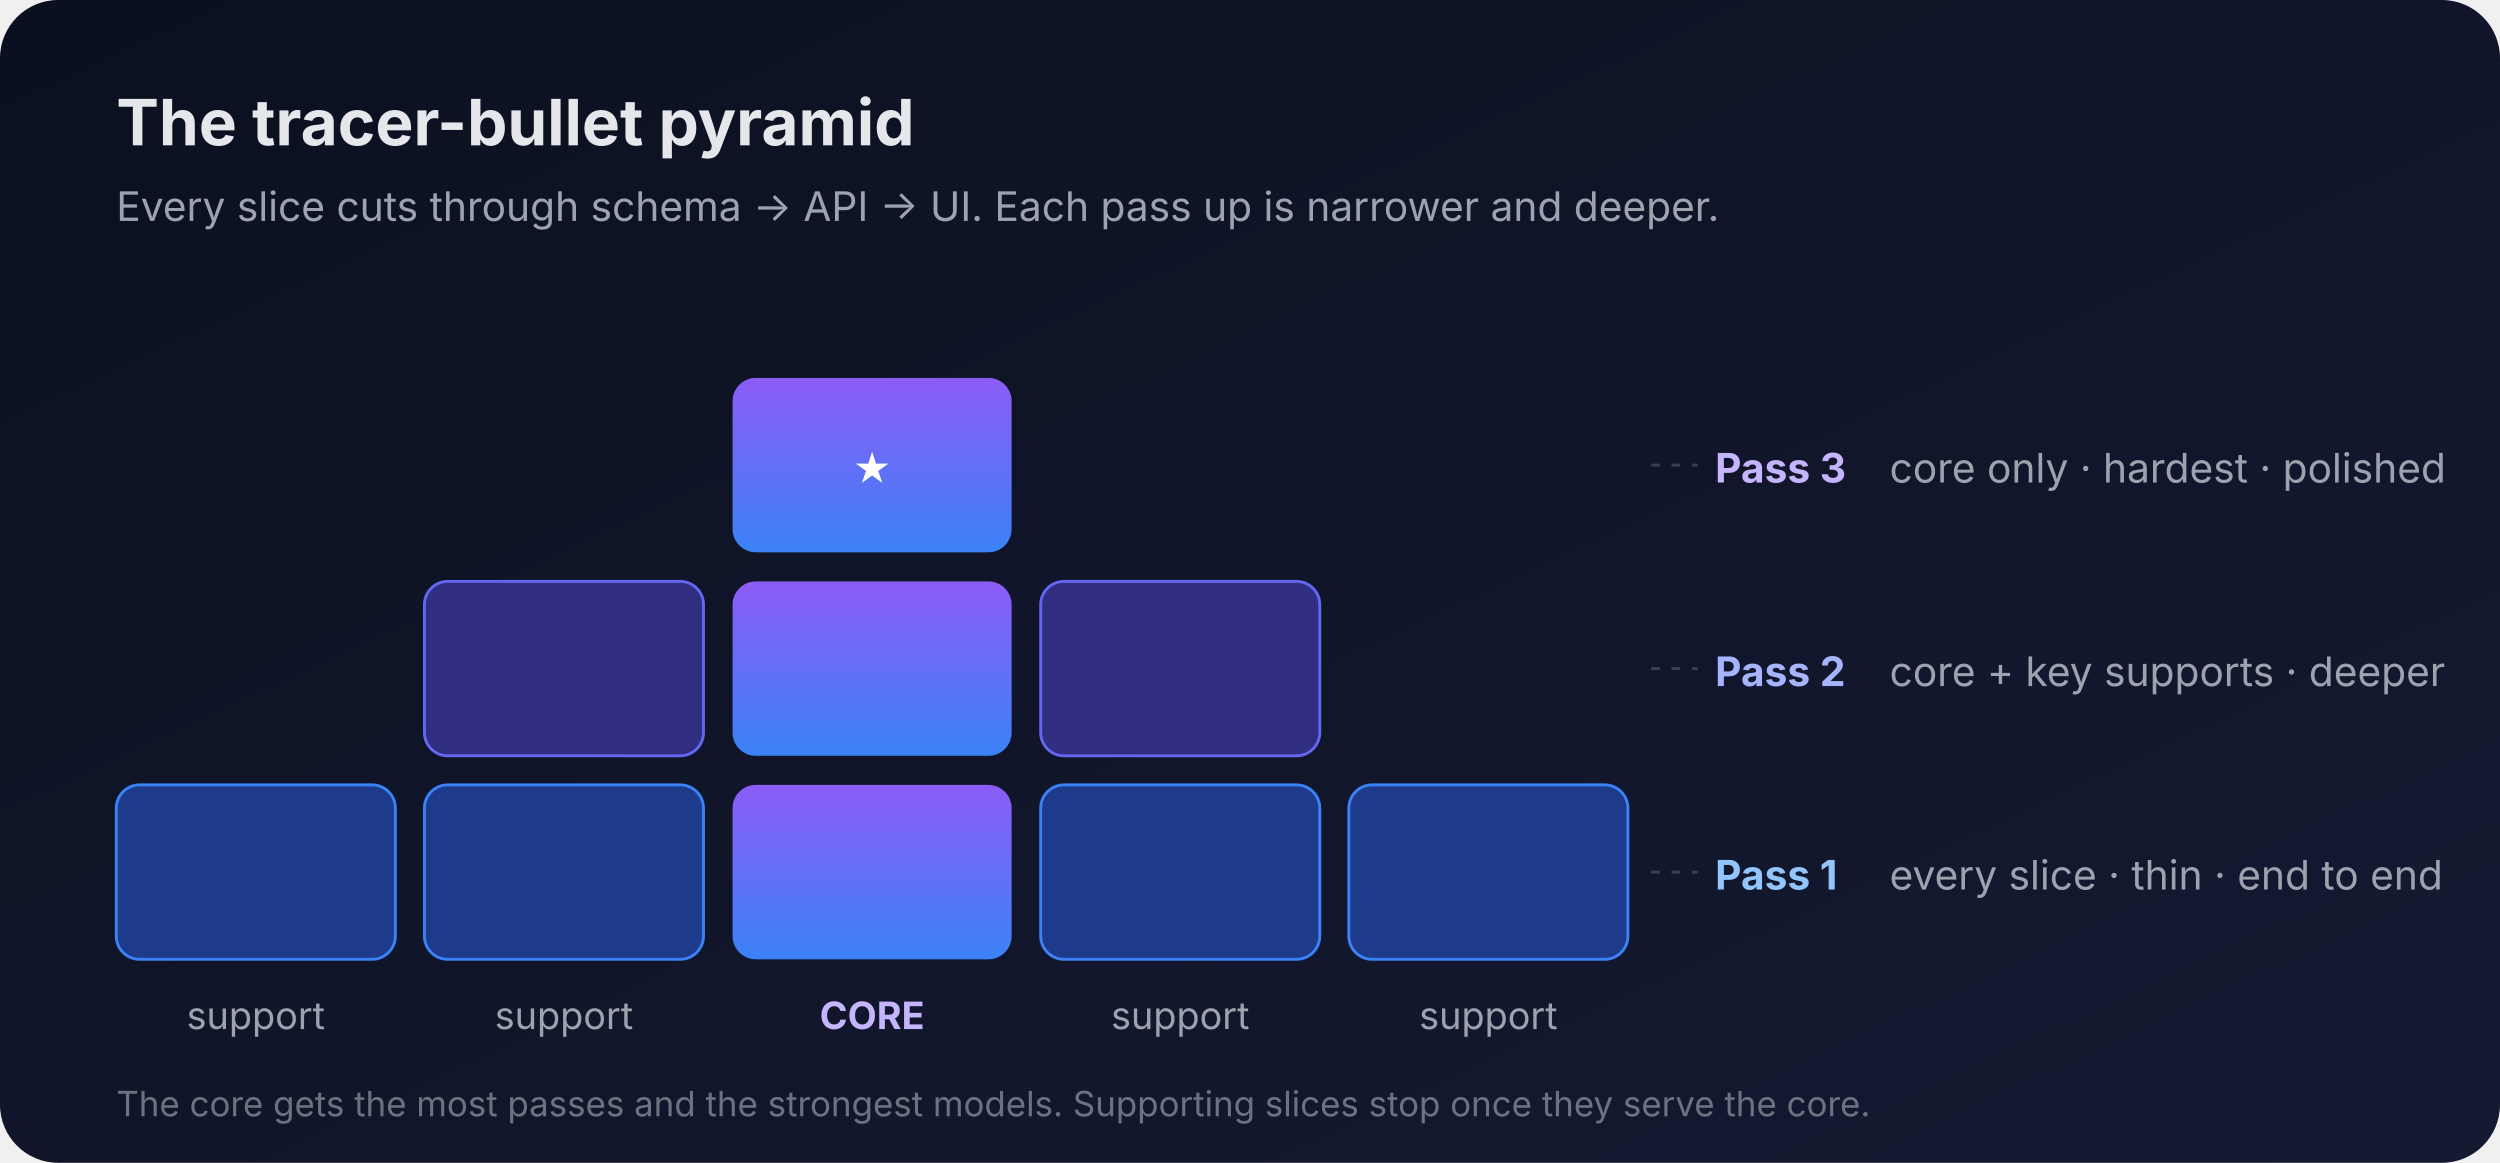
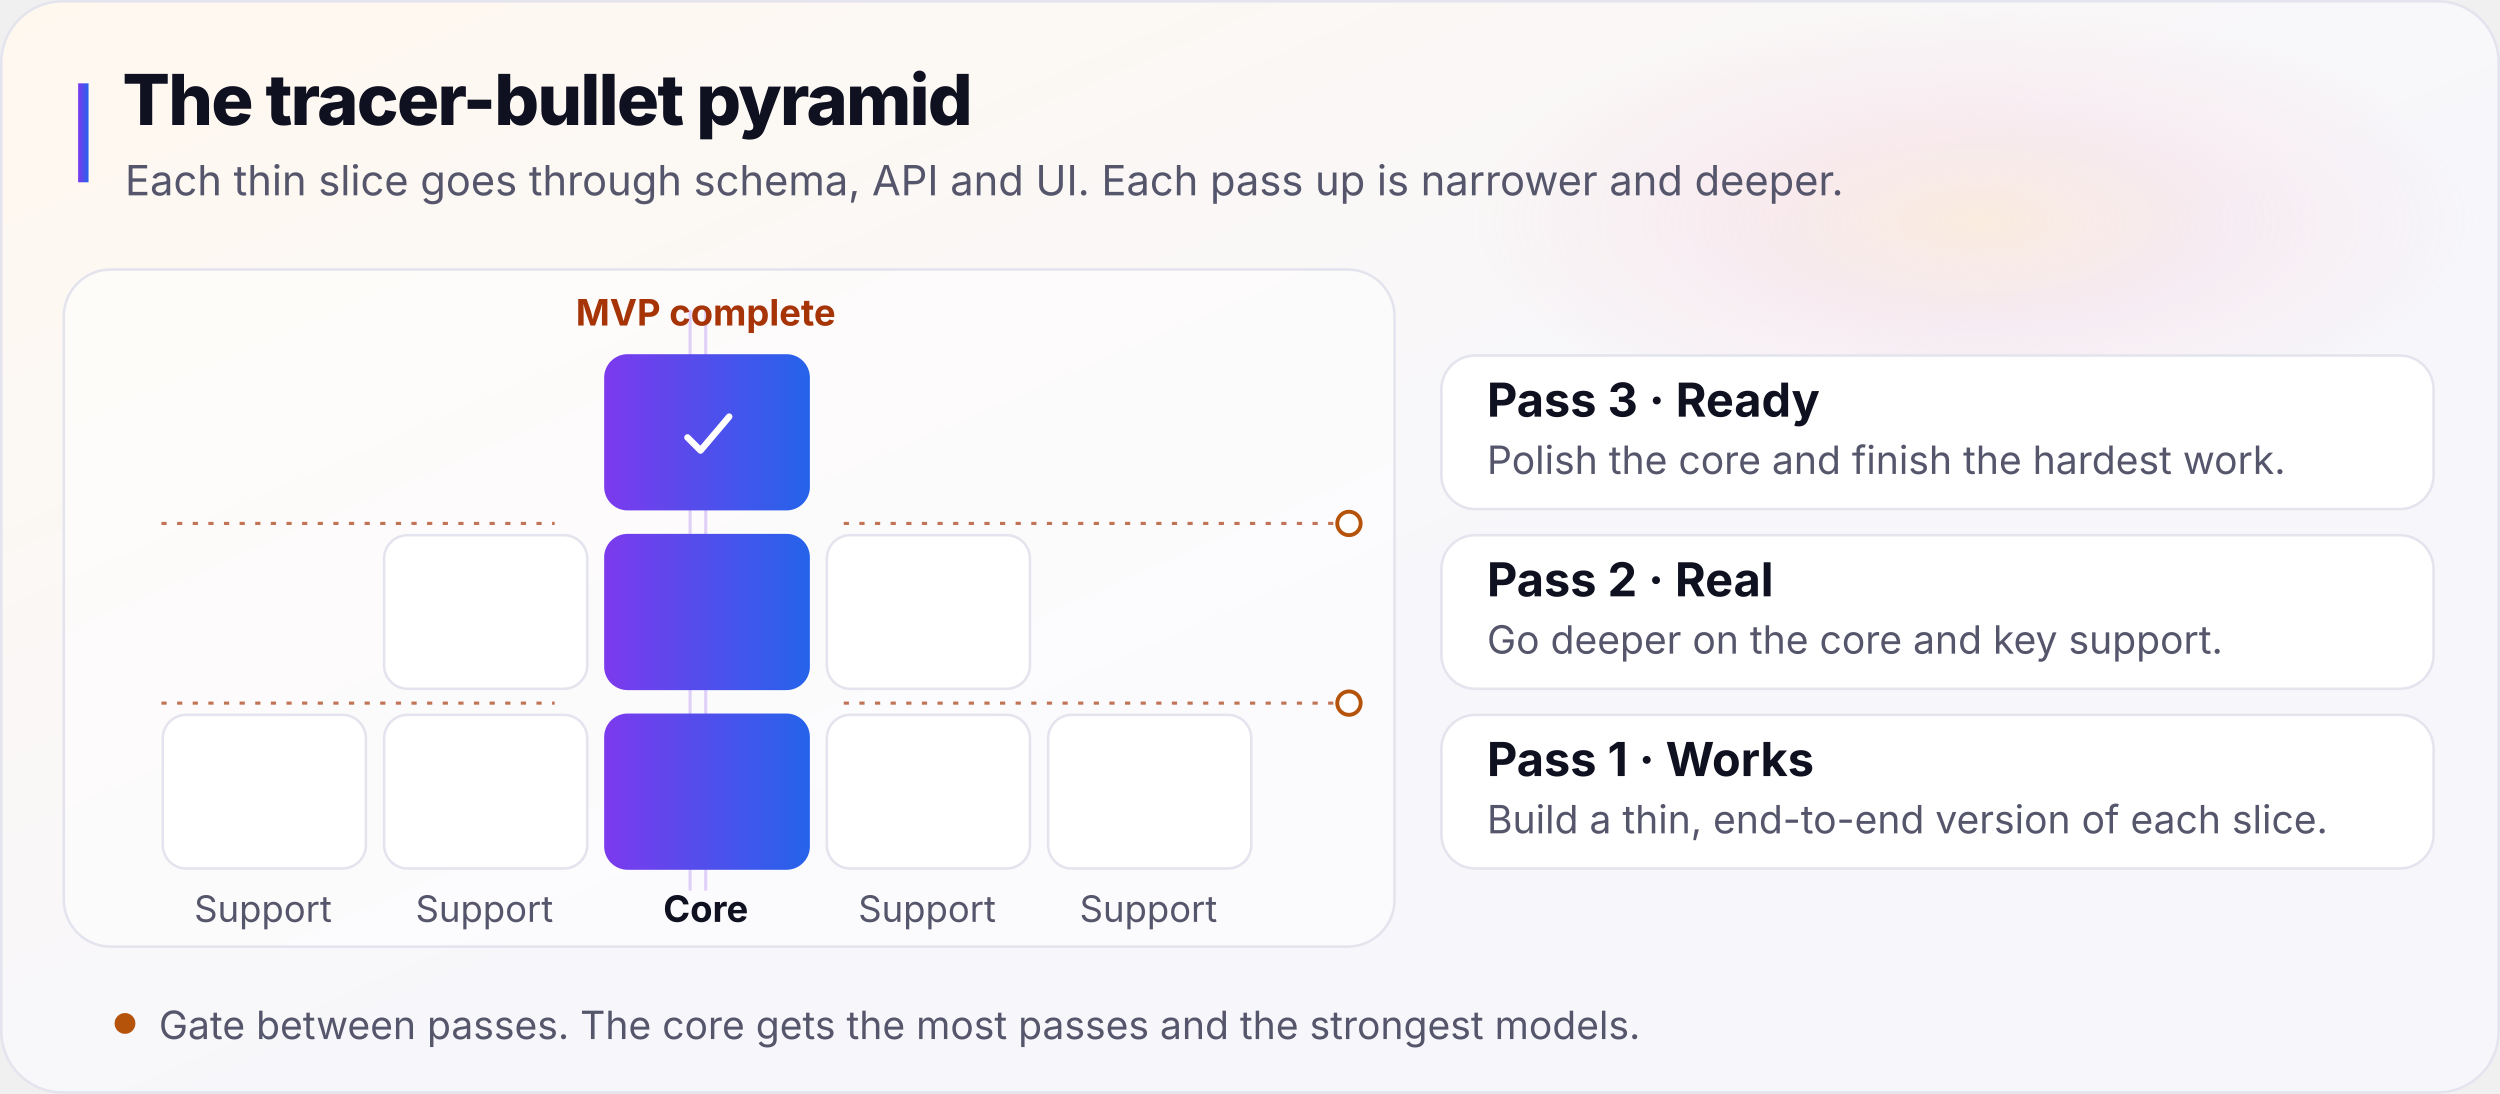
- <svg xmlns="http://www.w3.org/2000/svg" viewBox="0 0 860 400" width="860" height="400" font-family="Inter, -apple-system, Segoe UI, Roboto, Helvetica, Arial, sans-serif">
+ <svg xmlns="http://www.w3.org/2000/svg" viewBox="0 0 960 420" width="960" height="420" font-family="system-ui, -apple-system, Segoe UI, sans-serif" fill="#0f1020">
  <defs>
-     <linearGradient id="core" x1="0" y1="1" x2="0" y2="0">
-       <stop offset="0" stop-color="#3b82f6" />
-       <stop offset="1" stop-color="#8b5cf6" />
+     <linearGradient id="bg" x2="1" y2="1">
+       <stop stop-color="#fff8ef" />
+       <stop offset=".56" stop-color="#f7f7fb" />
    </linearGradient>
-     <linearGradient id="bg" x1="0" y1="0" x2="1" y2="1">
-       <stop offset="0" stop-color="#0b1020" />
-       <stop offset="1" stop-color="#151a33" />
+     <linearGradient id="brand">
+       <stop stop-color="#7c3aed" />
+       <stop offset="1" stop-color="#2563eb" />
    </linearGradient>
+     <radialGradient id="warm">
+       <stop stop-color="#ffd39c" stop-opacity=".29" />
+       <stop offset=".52" stop-color="#f2a3bb" stop-opacity=".13" />
+       <stop offset="1" stop-color="#f2a3bb" stop-opacity="0" />
+     </radialGradient>
  </defs>
-   <rect width="860" height="400" rx="20" fill="url(#bg)" />
-   <text x="40" y="50" fill="#e5e7eb" font-size="22" font-weight="700">The tracer-bullet pyramid</text>
-   <text x="40" y="76" fill="#9ca3af" font-size="14">Every slice cuts through schema → API → UI. Each pass up is narrower and deeper.</text>
+   <rect x=".5" y=".5" width="959" height="419" rx="23.5" fill="url(#bg)" stroke="#e4e4ee" />
+   <ellipse cx="760" cy="85" rx="197" ry="82" fill="url(#warm)" />
+   <path d="M30 32h4v38h-4z" fill="url(#brand)" />
+   <text x="47" y="48" font-size="27" font-weight="780" letter-spacing="-.65">The tracer-bullet pyramid</text>
+   <text x="48" y="75" font-size="16" fill="#55566b">Each thin slice goes through schema, API and UI. Each pass up is narrower and deeper.</text>
+   <rect x="24.5" y="103.5" width="511" height="260" rx="18" fill="#ffffff" fill-opacity=".54" stroke="#e4e4ee" />
+   <path d="M271 119v223M265 119v223" fill="none" stroke="#7c3aed" stroke-opacity=".22" stroke-width="1.2" />
  <g>
-     <rect x="40" y="270" width="96" height="60" rx="8" fill="#1e3a8a" stroke="#3b82f6" />
-     <rect x="146" y="270" width="96" height="60" rx="8" fill="#1e3a8a" stroke="#3b82f6" />
-     <rect x="252" y="270" width="96" height="60" rx="8" fill="url(#core)" />
-     <rect x="358" y="270" width="96" height="60" rx="8" fill="#1e3a8a" stroke="#3b82f6" />
-     <rect x="464" y="270" width="96" height="60" rx="8" fill="#1e3a8a" stroke="#3b82f6" />
+     <rect x="62.5" y="274.5" width="78" height="59" rx="9" fill="#ffffff" stroke="#e4e4ee" />
+     <rect x="147.5" y="274.5" width="78" height="59" rx="9" fill="#ffffff" stroke="#e4e4ee" />
+     <rect x="317.5" y="274.5" width="78" height="59" rx="9" fill="#ffffff" stroke="#e4e4ee" />
+     <rect x="402.5" y="274.5" width="78" height="59" rx="9" fill="#ffffff" stroke="#e4e4ee" />
+     <rect x="147.5" y="205.5" width="78" height="59" rx="9" fill="#ffffff" stroke="#e4e4ee" />
+     <rect x="317.5" y="205.5" width="78" height="59" rx="9" fill="#ffffff" stroke="#e4e4ee" />
+     <rect x="232" y="136" width="79" height="60" rx="9" fill="url(#brand)" />
+     <rect x="232" y="205" width="79" height="60" rx="9" fill="url(#brand)" />
+     <rect x="232" y="274" width="79" height="60" rx="9" fill="url(#brand)" />
+     <path d="m264 168 5 5 11-13" fill="none" stroke="#ffffff" stroke-width="2.5" stroke-linecap="round" stroke-linejoin="round" />
  </g>
-   <g>
-     <rect x="146" y="200" width="96" height="60" rx="8" fill="#312e81" stroke="#6366f1" />
-     <rect x="252" y="200" width="96" height="60" rx="8" fill="url(#core)" />
-     <rect x="358" y="200" width="96" height="60" rx="8" fill="#312e81" stroke="#6366f1" />
+   <g fill="#55566b" font-size="14" text-anchor="middle">
+     <text x="101" y="354">Support</text>
+     <text x="186" y="354">Support</text>
+     <text x="271" y="354" font-weight="750" fill="#0f1020">Core</text>
+     <text x="356" y="354">Support</text>
+     <text x="441" y="354">Support</text>
  </g>
-   <rect x="252" y="130" width="96" height="60" rx="8" fill="url(#core)" />
-   <text x="300" y="166" fill="#ffffff" font-size="13" font-weight="700" text-anchor="middle">★</text>
-   <g fill="#9ca3af" font-size="13" text-anchor="middle">
-     <text x="88" y="354">support</text>
-     <text x="194" y="354">support</text>
-     <text x="300" y="354" fill="#c4b5fd" font-weight="700">CORE</text>
-     <text x="406" y="354">support</text>
-     <text x="512" y="354">support</text>
+   <g fill="none" stroke="#a63407" stroke-width="1.2" stroke-dasharray="2 4" opacity=".68">
+     <path d="M62 201h151m111 0h194M62 270h151m111 0h194" />
  </g>
-   <g font-size="14">
-     <text x="590" y="166" fill="#c4b5fd" font-weight="700">Pass 3</text>
-     <text x="650" y="166" fill="#9ca3af">core only · hardest · polished</text>
-     <text x="590" y="236" fill="#a5b4fc" font-weight="700">Pass 2</text>
-     <text x="650" y="236" fill="#9ca3af">core + key supports · deeper</text>
-     <text x="590" y="306" fill="#93c5fd" font-weight="700">Pass 1</text>
-     <text x="650" y="306" fill="#9ca3af">every slice · thin · end to end</text>
+   <g fill="#ffffff" stroke="#b45309" stroke-width="1.5">
+     <circle cx="518" cy="201" r="4.5" />
+     <circle cx="518" cy="270" r="4.5" />
  </g>
-   <g stroke="#374151" stroke-dasharray="3 4">
-     <line x1="568" y1="160" x2="584" y2="160" />
-     <line x1="568" y1="230" x2="584" y2="230" />
-     <line x1="568" y1="300" x2="584" y2="300" />
+   <text x="271" y="125" font-size="14" font-weight="750" text-anchor="middle" fill="#a63407">MVP complete</text>
+   <g stroke="#e4e4ee" fill="#ffffff">
+     <rect x="553.5" y="136.5" width="381" height="59" rx="13" />
+     <rect x="553.5" y="205.5" width="381" height="59" rx="13" />
+     <rect x="553.5" y="274.5" width="381" height="59" rx="13" />
  </g>
-   <text x="40" y="384" fill="#6b7280" font-size="12">The core gets the most passes and the strongest models. Supporting slices stop once they serve the core.</text>
+   <g font-size="18" font-weight="750">
+     <text x="571" y="160">Pass 3 · Ready</text>
+     <text x="571" y="229">Pass 2 · Real</text>
+     <text x="571" y="298">Pass 1 · Works</text>
+   </g>
+   <g font-size="15" fill="#55566b">
+     <text x="571" y="182">Polish the core and finish the hardest work.</text>
+     <text x="571" y="251">Go deeper on the core and key support.</text>
+     <text x="571" y="320">Build a thin, end-to-end version of each slice.</text>
+   </g>
+   <circle cx="48" cy="393" r="4" fill="#b45309" />
+   <text x="61" y="399" font-size="15" fill="#55566b">Gate between passes. The core gets the most passes and the strongest models.</text>
</svg>
